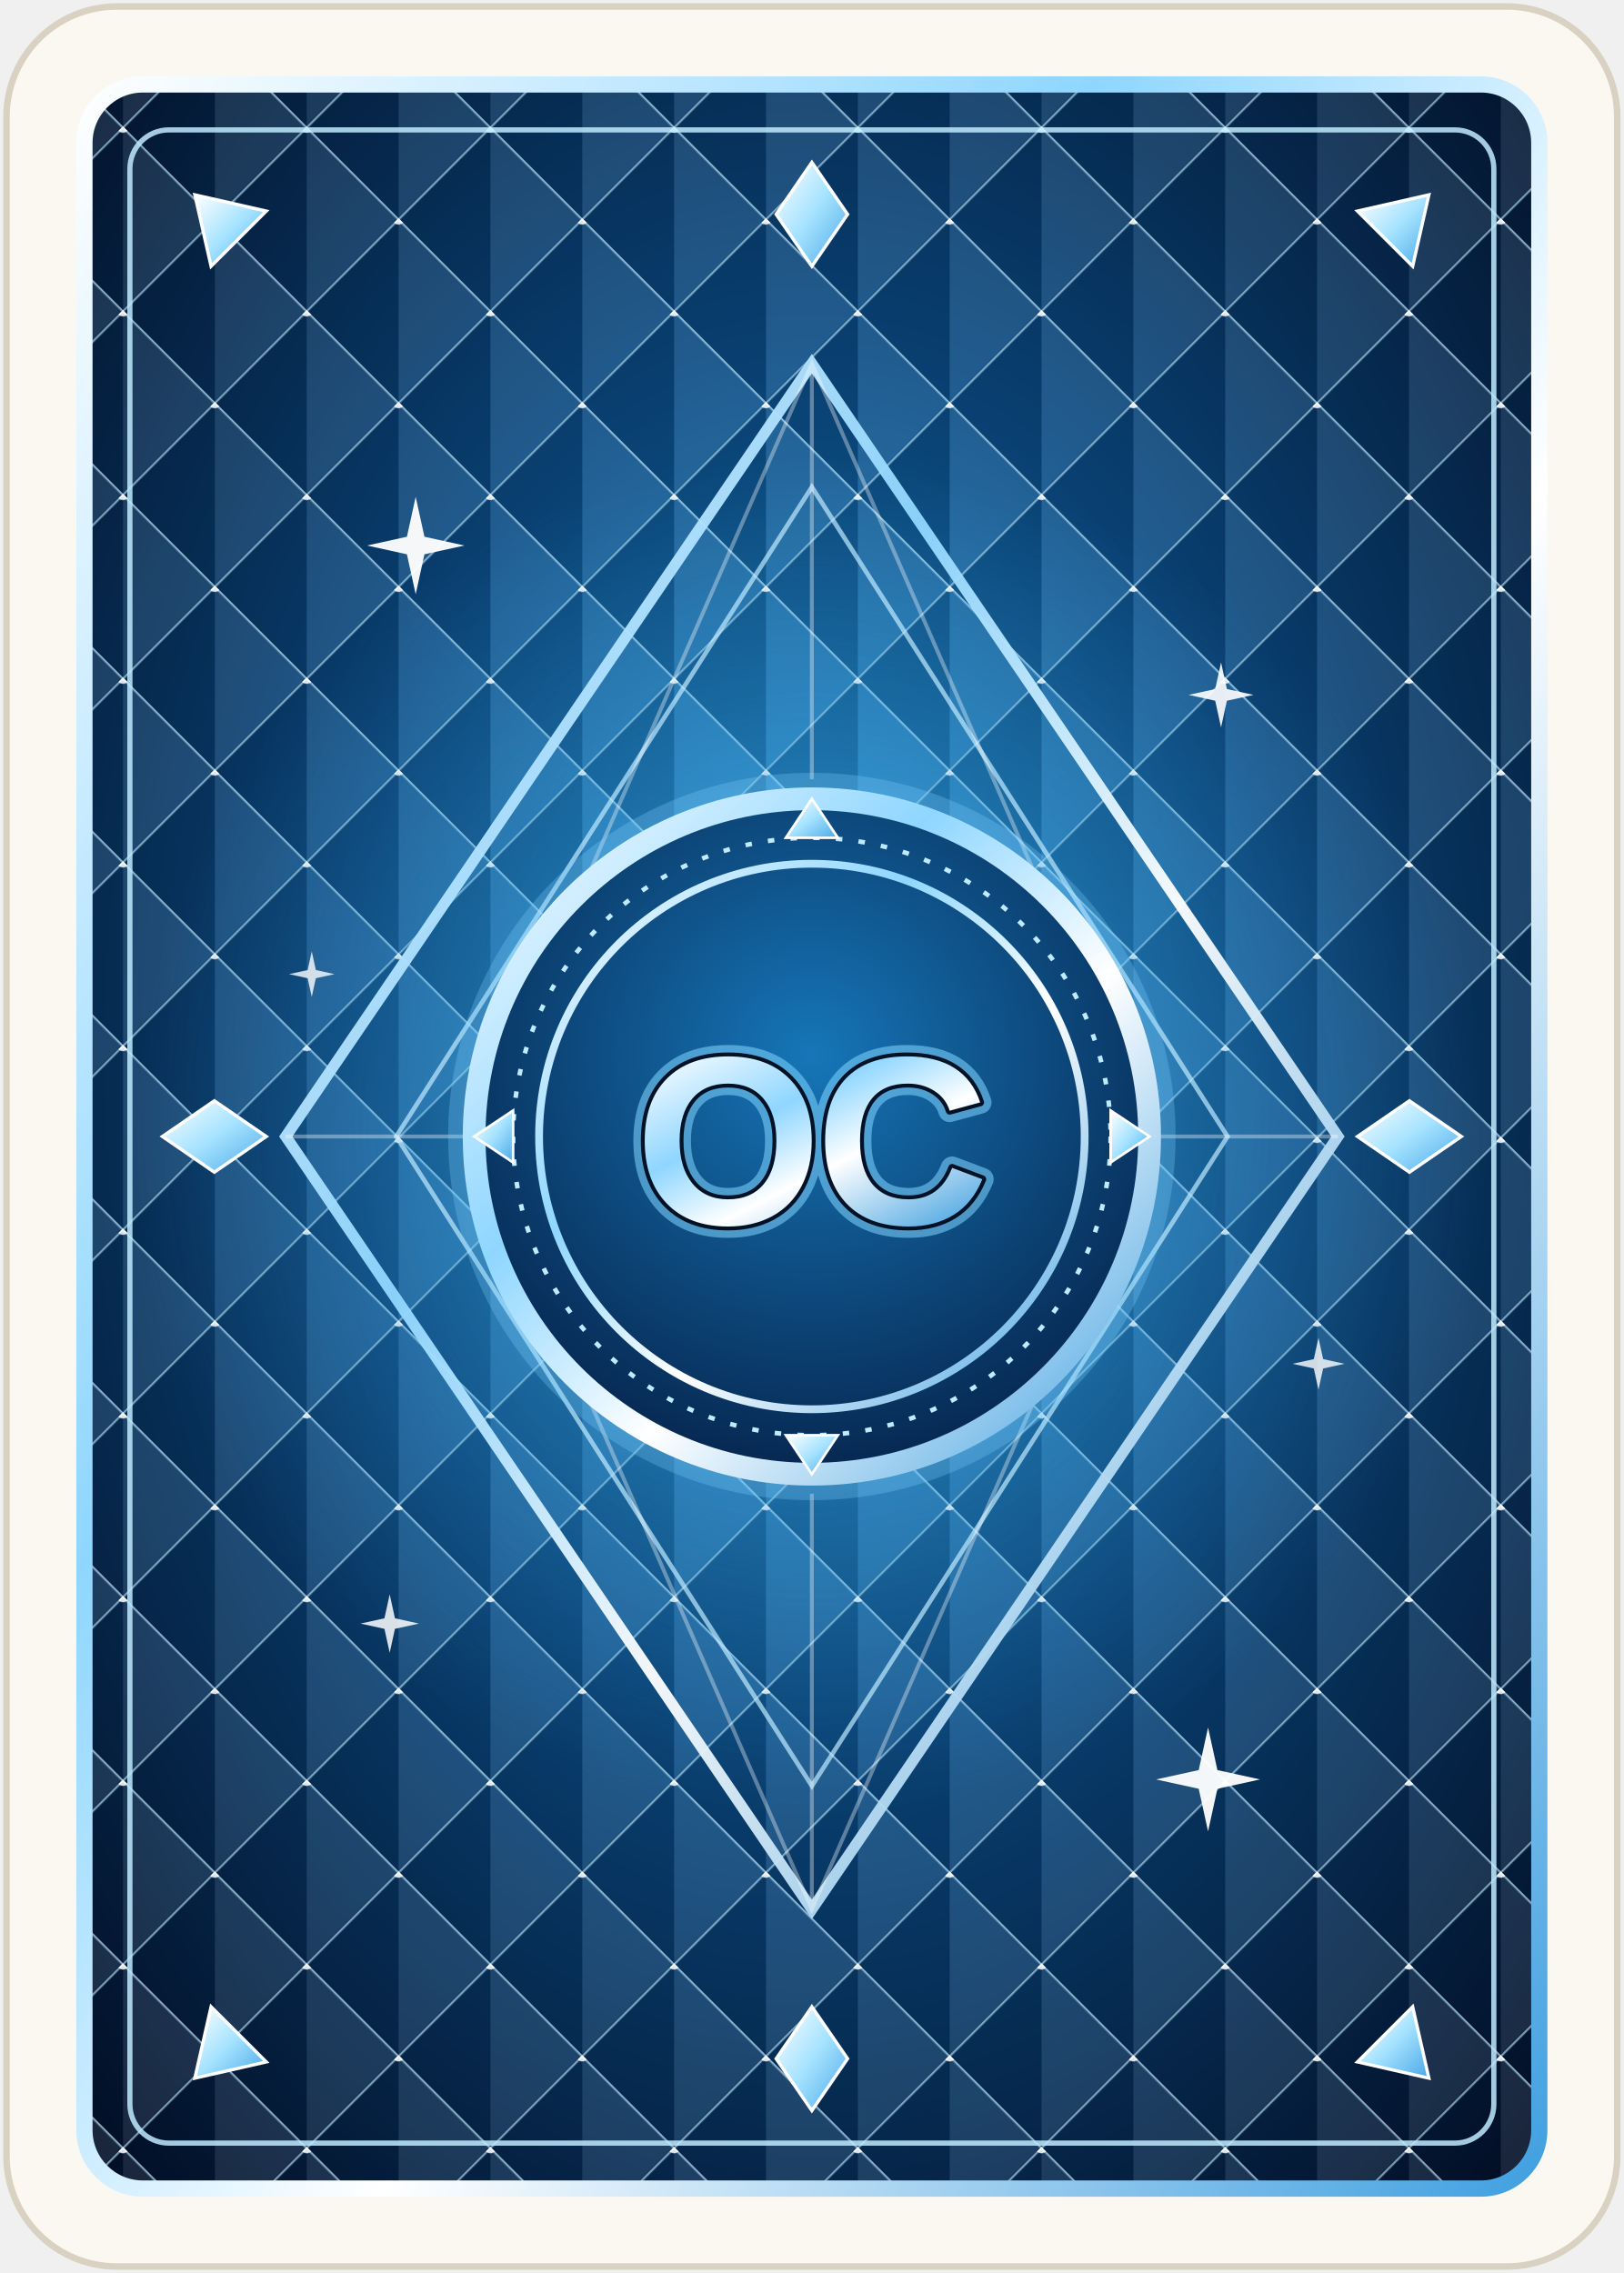
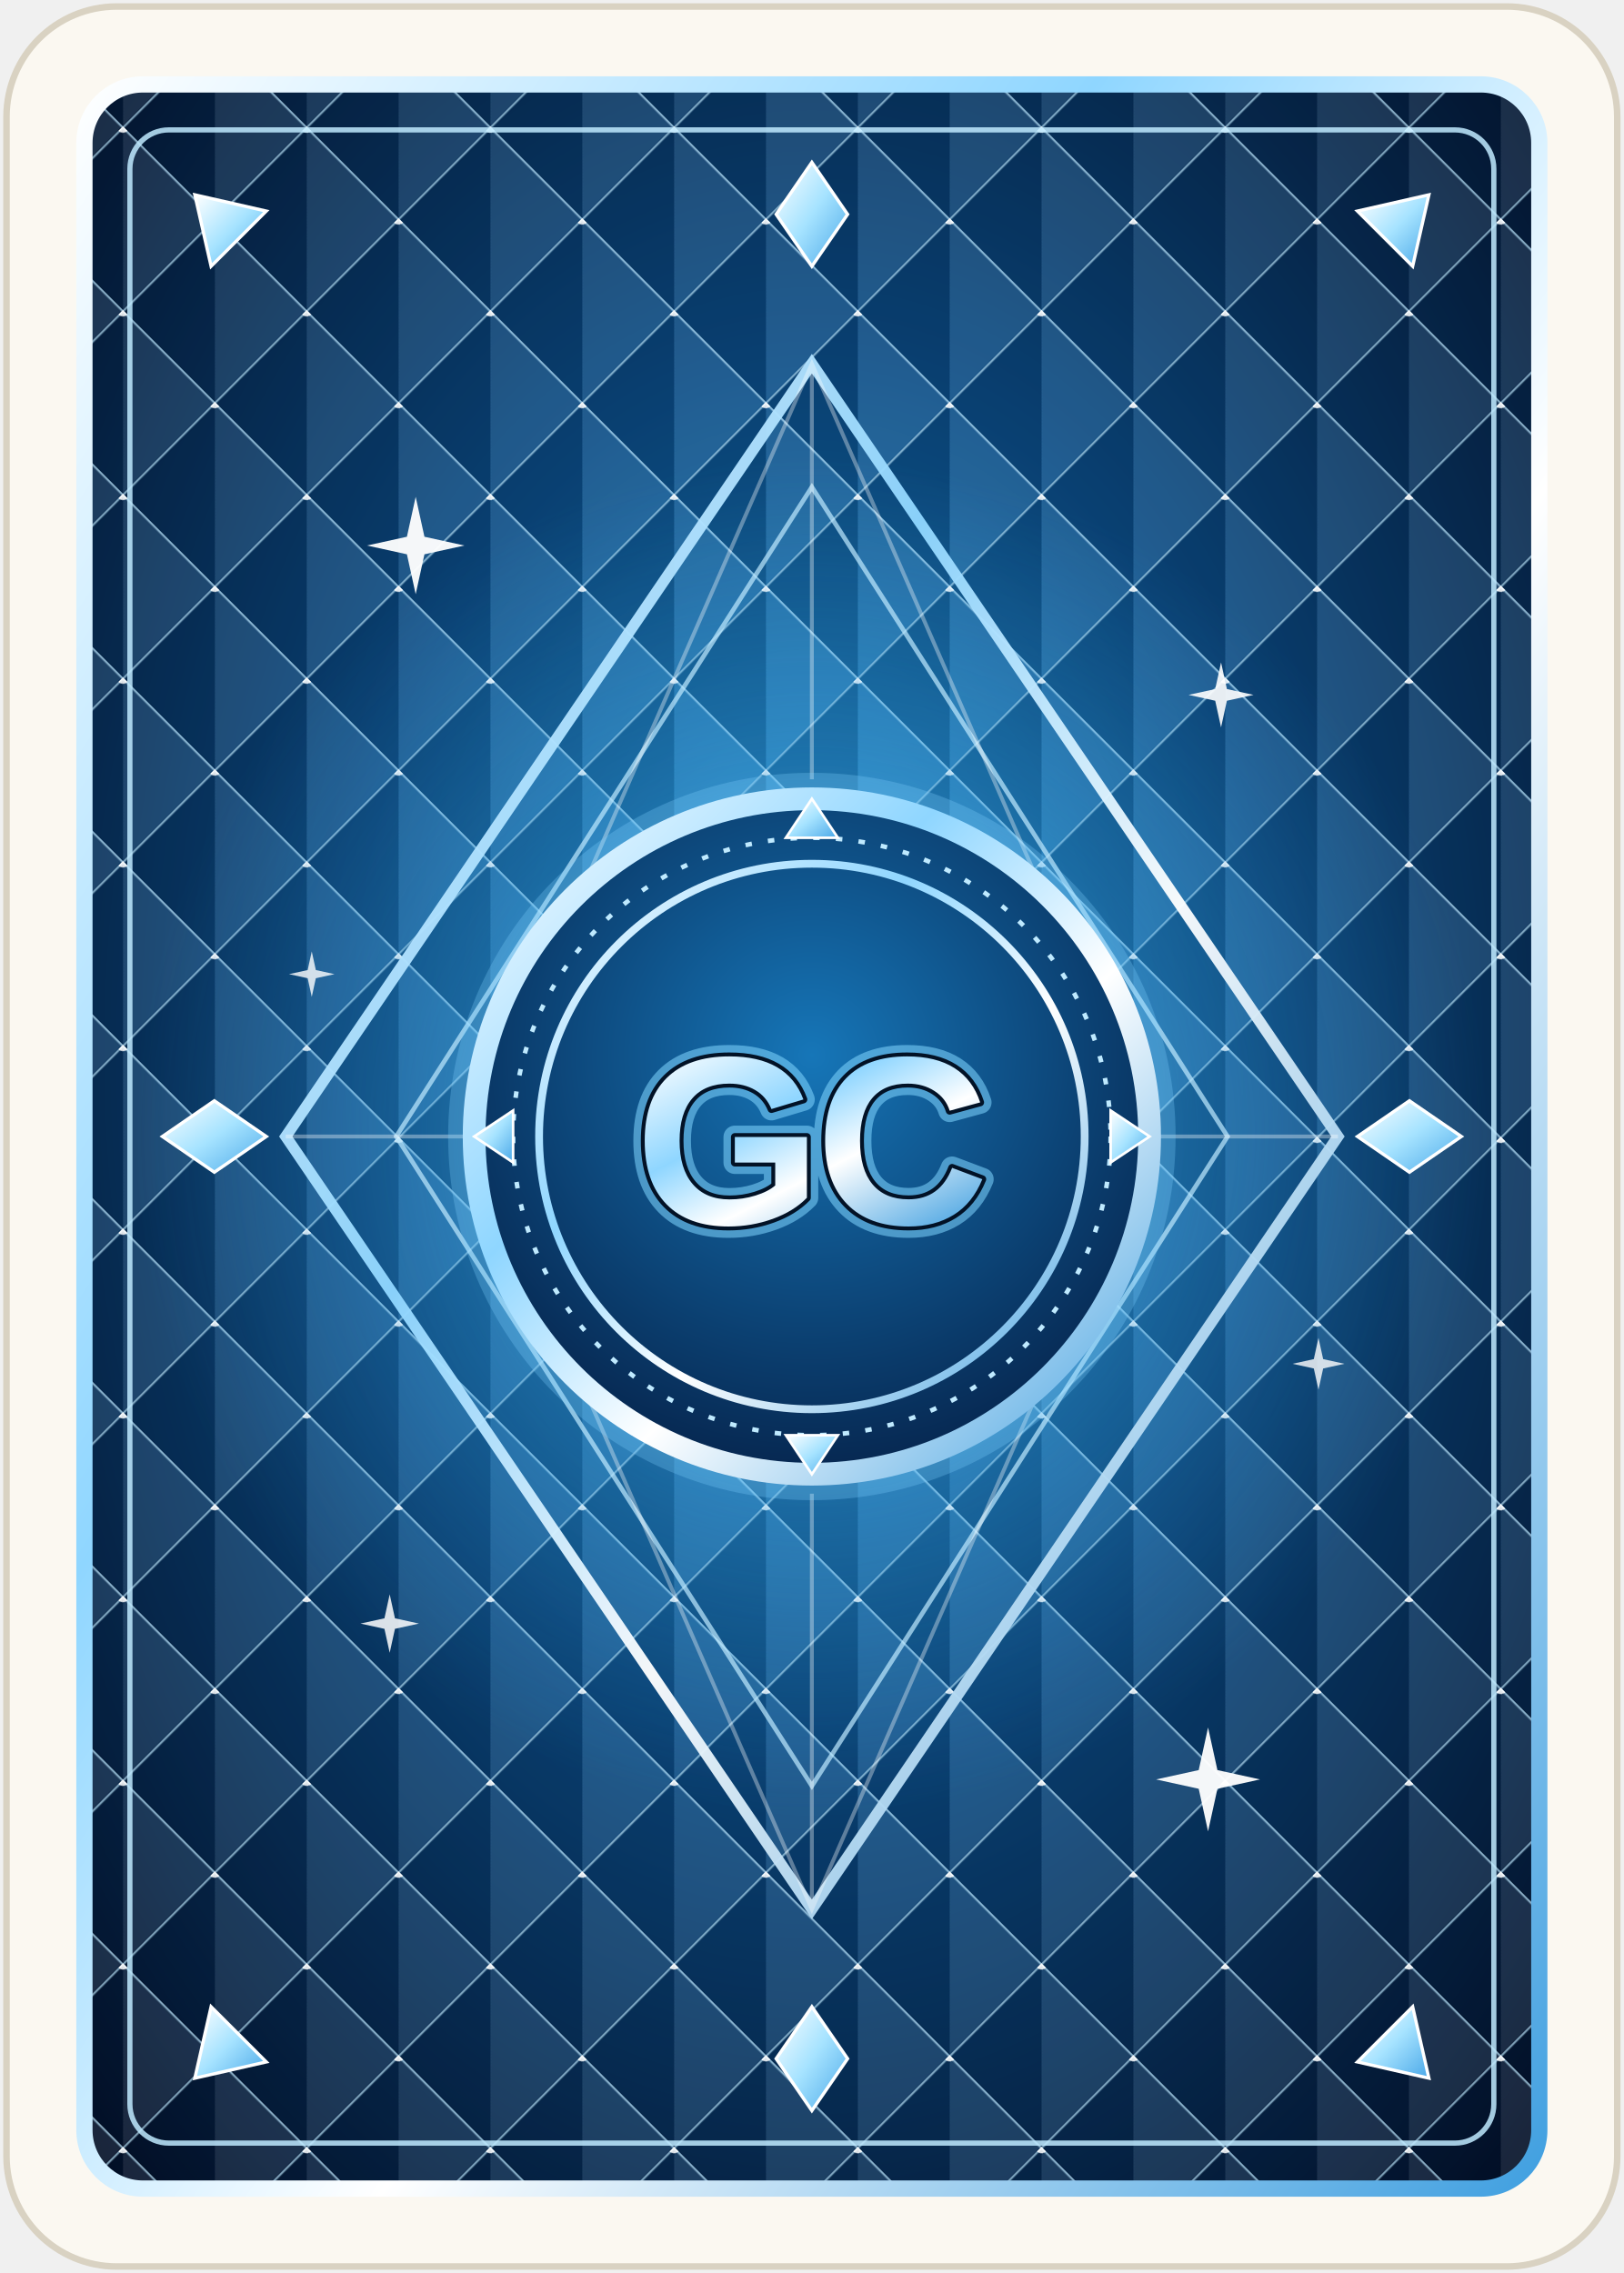
<svg xmlns="http://www.w3.org/2000/svg" width="500" height="700" viewBox="0 0 500 700">
  <defs>
    <radialGradient id="felt" cx="50%" cy="46%" r="72%">
      <stop offset="0" stop-color="#1d8fd0" />
      <stop offset=".45" stop-color="#0b4d86" />
      <stop offset="1" stop-color="#030f26" />
    </radialGradient>
    <linearGradient id="ice" x1="0" y1="0" x2="1" y2="1">
      <stop offset="0" stop-color="#ffffff" />
      <stop offset=".35" stop-color="#8fd6ff" />
      <stop offset=".6" stop-color="#ffffff" />
      <stop offset="1" stop-color="#3f9fe0" />
    </linearGradient>
    <linearGradient id="gem" x1="0" y1="0" x2="1" y2="1">
      <stop offset="0" stop-color="#ffffff" />
      <stop offset=".5" stop-color="#a6e3ff" />
      <stop offset="1" stop-color="#4aa8e8" />
    </linearGradient>
    <radialGradient id="halo" cx="50%" cy="50%" r="50%">
      <stop offset="0" stop-color="#9fe6ff" stop-opacity=".85" />
      <stop offset=".55" stop-color="#3aa5e6" stop-opacity=".28" />
      <stop offset="1" stop-color="#3aa5e6" stop-opacity="0" />
    </radialGradient>
    <radialGradient id="disc" cx="50%" cy="38%" r="75%">
      <stop offset="0" stop-color="#1676b8" />
      <stop offset="1" stop-color="#03163a" />
    </radialGradient>
    <pattern id="facets" width="40" height="40" patternUnits="userSpaceOnUse" patternTransform="rotate(45 250 350)">
      <path d="M0 0H40V40z" fill="#ffffff" opacity=".09" />
      <path d="M0 0V40H40z" fill="#000a1c" opacity=".2" />
      <path d="M0 0H40M0 0V40" stroke="#bfeaff" stroke-width="1.3" opacity=".6" />
      <circle cx="0" cy="0" r="2" fill="#ffffff" opacity=".85" />
    </pattern>
    <path id="spark" d="M0-1 .18-.18 1 0 .18.18 0 1-.18.18-1 0-.18-.18z" />
    <clipPath id="inner">
      <rect x="26" y="26" width="448" height="648" rx="18" />
    </clipPath>
  </defs>
  <rect x="2" y="2" width="496" height="696" rx="34" fill="#fbf8f1" stroke="#d9d2c2" stroke-width="2" />
  <g clip-path="url(#inner)">
    <rect x="26" y="26" width="448" height="648" fill="url(#felt)" />
    <rect x="26" y="26" width="448" height="648" fill="url(#facets)" />
    <circle cx="250" cy="350" r="210" fill="url(#halo)" />
    <path d="M250 112L412 350 250 588 88 350z" fill="none" stroke="url(#ice)" stroke-width="3.4" opacity=".95" />
    <path d="M250 150L378 350 250 550 122 350z" fill="none" stroke="#bfeaff" stroke-width="1.4" opacity=".7" />
    <path d="M250 112V240M250 460V588M88 350H146M354 350H412M250 112L146 350 250 588 354 350z" fill="none" stroke="#ffffff" stroke-width="1.2" opacity=".35" />
  </g>
  <rect x="26" y="26" width="448" height="648" rx="18" fill="none" stroke="url(#ice)" stroke-width="5" />
  <rect x="40" y="40" width="420" height="620" rx="12" fill="none" stroke="#bfeaff" stroke-width="1.6" opacity=".85" />
  <g fill="url(#gem)" stroke="#ffffff" stroke-width="1">
    <path d="M250 50l11 16-11 16-11-16z" />
    <path d="M250 618l11 16-11 16-11-16z" />
    <path d="M50 350l16-11 16 11-16 11z" />
    <path d="M418 350l16-11 16 11-16 11z" />
    <path d="M60 60l22 5-17 17z" />
    <path d="M440 60l-22 5 17 17z" />
    <path d="M60 640l22-5-17-17z" />
    <path d="M440 640l-22-5 17-17z" />
  </g>
  <g fill="#ffffff">
    <use href="#spark" transform="translate(128 168) scale(15)" opacity=".95" />
    <use href="#spark" transform="translate(376 214) scale(10)" opacity=".9" />
    <use href="#spark" transform="translate(120 500) scale(9)" opacity=".85" />
    <use href="#spark" transform="translate(372 548) scale(16)" opacity=".95" />
    <use href="#spark" transform="translate(96 300) scale(7)" opacity=".8" />
    <use href="#spark" transform="translate(406 420) scale(8)" opacity=".8" />
  </g>
  <g transform="translate(250 350)">
    <circle r="112" fill="#7fd0ff" opacity=".28" />
    <circle r="104" fill="url(#disc)" stroke="url(#ice)" stroke-width="7" />
    <circle r="92" fill="none" stroke="#bfeaff" stroke-width="1.4" stroke-dasharray="2 5" />
    <circle r="84" fill="none" stroke="url(#ice)" stroke-width="2.4" />
    <g fill="url(#gem)" stroke="#ffffff" stroke-width=".8">
      <path d="M0-104l8 12h-16z" />
      <path d="M0 104l8-12h-16z" />
      <path d="M-104 0l12 8v-16z" />
      <path d="M104 0l-12 8v-16z" />
    </g>
-     <text y="27" text-anchor="middle" font-family="'Arial Black', 'Helvetica Neue', Arial, sans-serif" font-size="74" font-weight="900" letter-spacing="-2" fill="#7fd6ff" opacity=".55" stroke="#7fd6ff" stroke-width="7" stroke-linejoin="round">OC</text>
-     <text y="27" text-anchor="middle" font-family="'Arial Black', 'Helvetica Neue', Arial, sans-serif" font-size="74" font-weight="900" letter-spacing="-2" fill="url(#ice)" stroke="#021226" stroke-width="2.4" stroke-linejoin="round" paint-order="stroke">OC</text>
+     <text y="27" text-anchor="middle" font-family="'Arial Black', 'Helvetica Neue', Arial, sans-serif" font-size="74" font-weight="900" letter-spacing="-2" fill="#7fd6ff" opacity=".55" stroke="#7fd6ff" stroke-width="7" stroke-linejoin="round">GC</text>
+     <text y="27" text-anchor="middle" font-family="'Arial Black', 'Helvetica Neue', Arial, sans-serif" font-size="74" font-weight="900" letter-spacing="-2" fill="url(#ice)" stroke="#021226" stroke-width="2.4" stroke-linejoin="round" paint-order="stroke">GC</text>
    <path d="M-46 44H46" stroke="url(#ice)" stroke-width="1.8" />
    <path d="M-46 -48H46" stroke="url(#ice)" stroke-width="1.8" />
  </g>
</svg>
